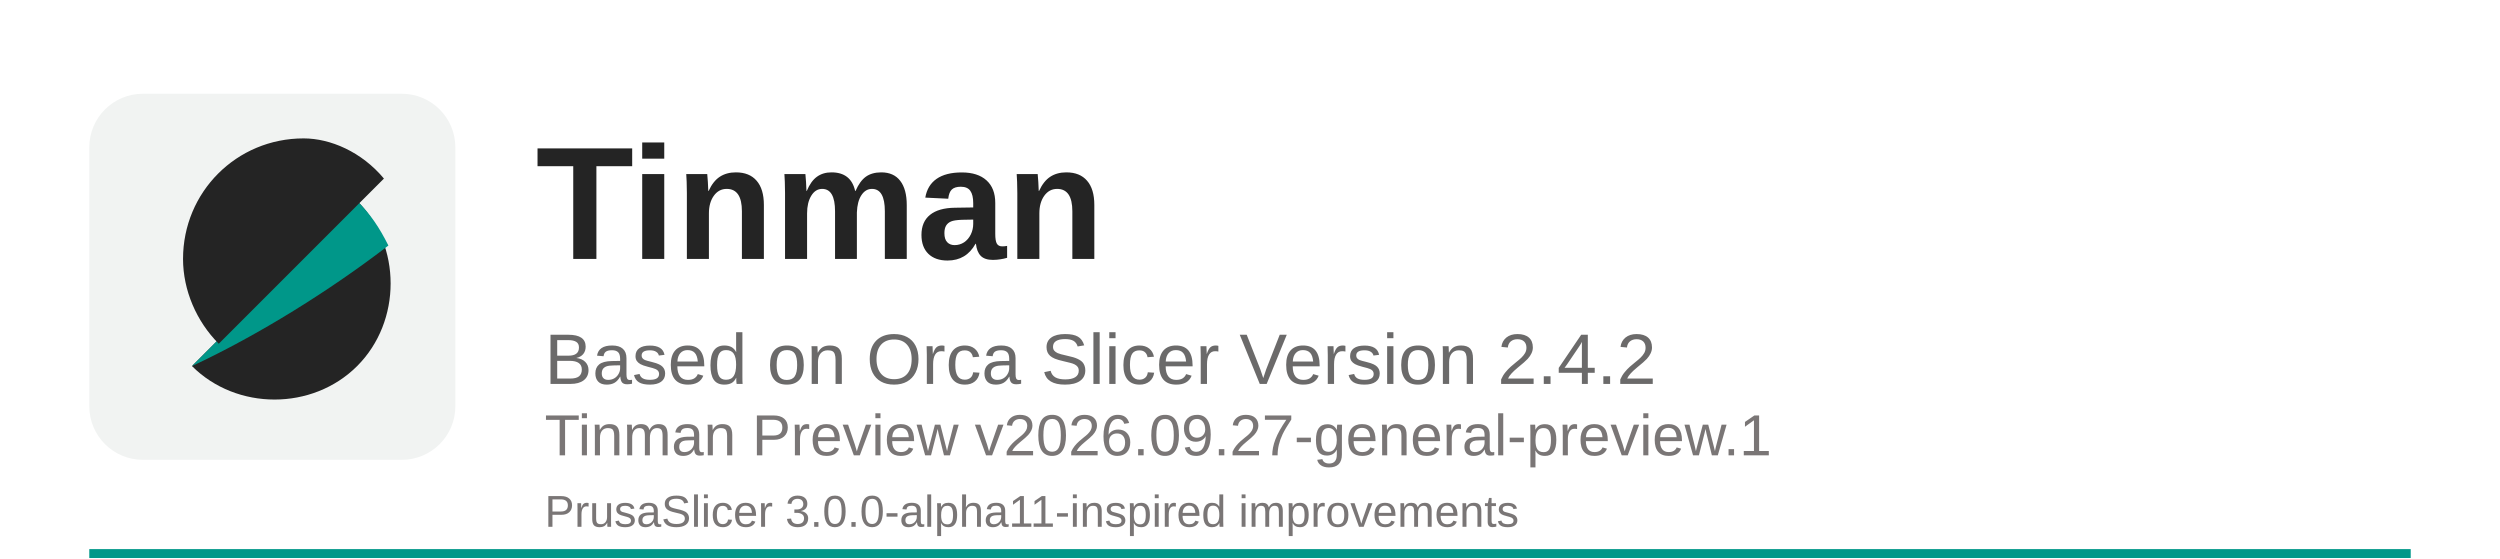
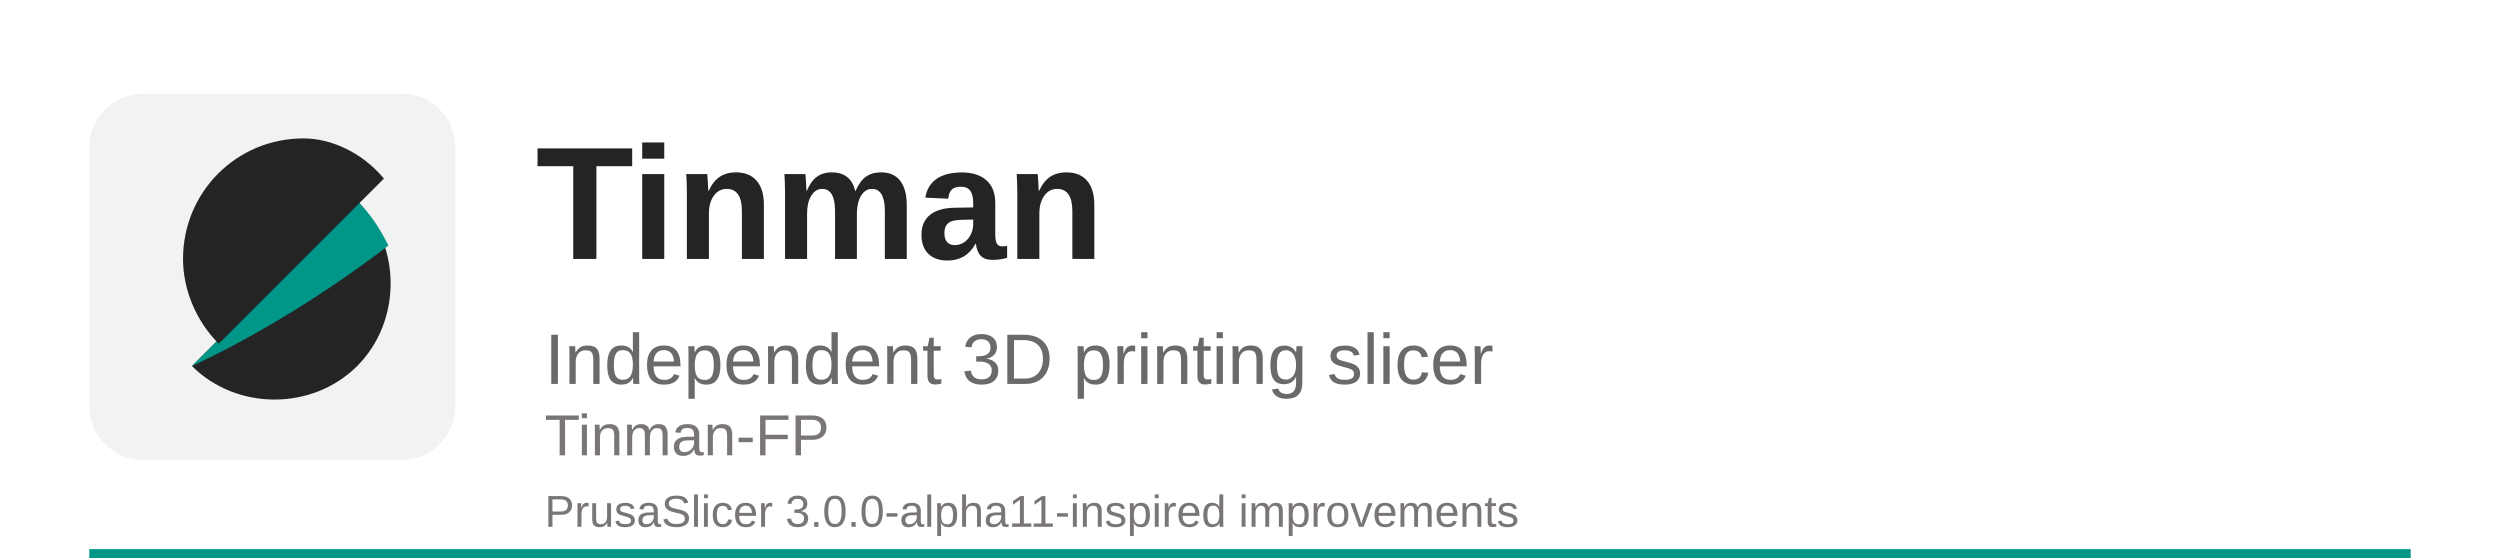
<svg xmlns="http://www.w3.org/2000/svg" width="560" height="125" viewBox="0 0 560 125">
  <rect x="20" y="123" width="520" height="2" fill="#009789" />
  <rect x="20" y="21" width="82" height="82" rx="12" fill="#f1f3f2" />
  <path d="M43 82c10 10 27 10 37 0s10-27 0-37L43 82z" fill="#242424" />
  <path d="M80 45L43 82c15-7 31-17 44-27-2-4-4-7-7-10z" fill="#009789" />
  <path d="M68 31c-15 0-27 12-27 27 0 7 3 14 8 19l37-37c-5-6-12-9-18-9z" fill="#242424" />
  <text x="120" y="58" font-family="Arial, Helvetica, sans-serif" font-size="36" font-weight="700" fill="#242424">Tinman</text>
-   <text x="122" y="86" font-family="Arial, Helvetica, sans-serif" font-size="16" fill="#6b6a6a">Based on Orca Slicer Version 2.4.2</text>
-   <text x="122" y="102" font-family="Arial, Helvetica, sans-serif" font-size="13" fill="#7a7676">Tinman Preview v2026.09.27-general-preview.1</text>
+   <text x="122" y="86" font-family="Arial, Helvetica, sans-serif" font-size="16" fill="#6b6a6a">Independent 3D printing slicer</text>
+   <text x="122" y="102" font-family="Arial, Helvetica, sans-serif" font-size="13" fill="#7a7676">Tinman-FP</text>
  <text x="122" y="118" font-family="Arial, Helvetica, sans-serif" font-size="10" fill="#7a7676">PrusaSlicer 3.0.0-alpha11-inspired improvements</text>
</svg>
